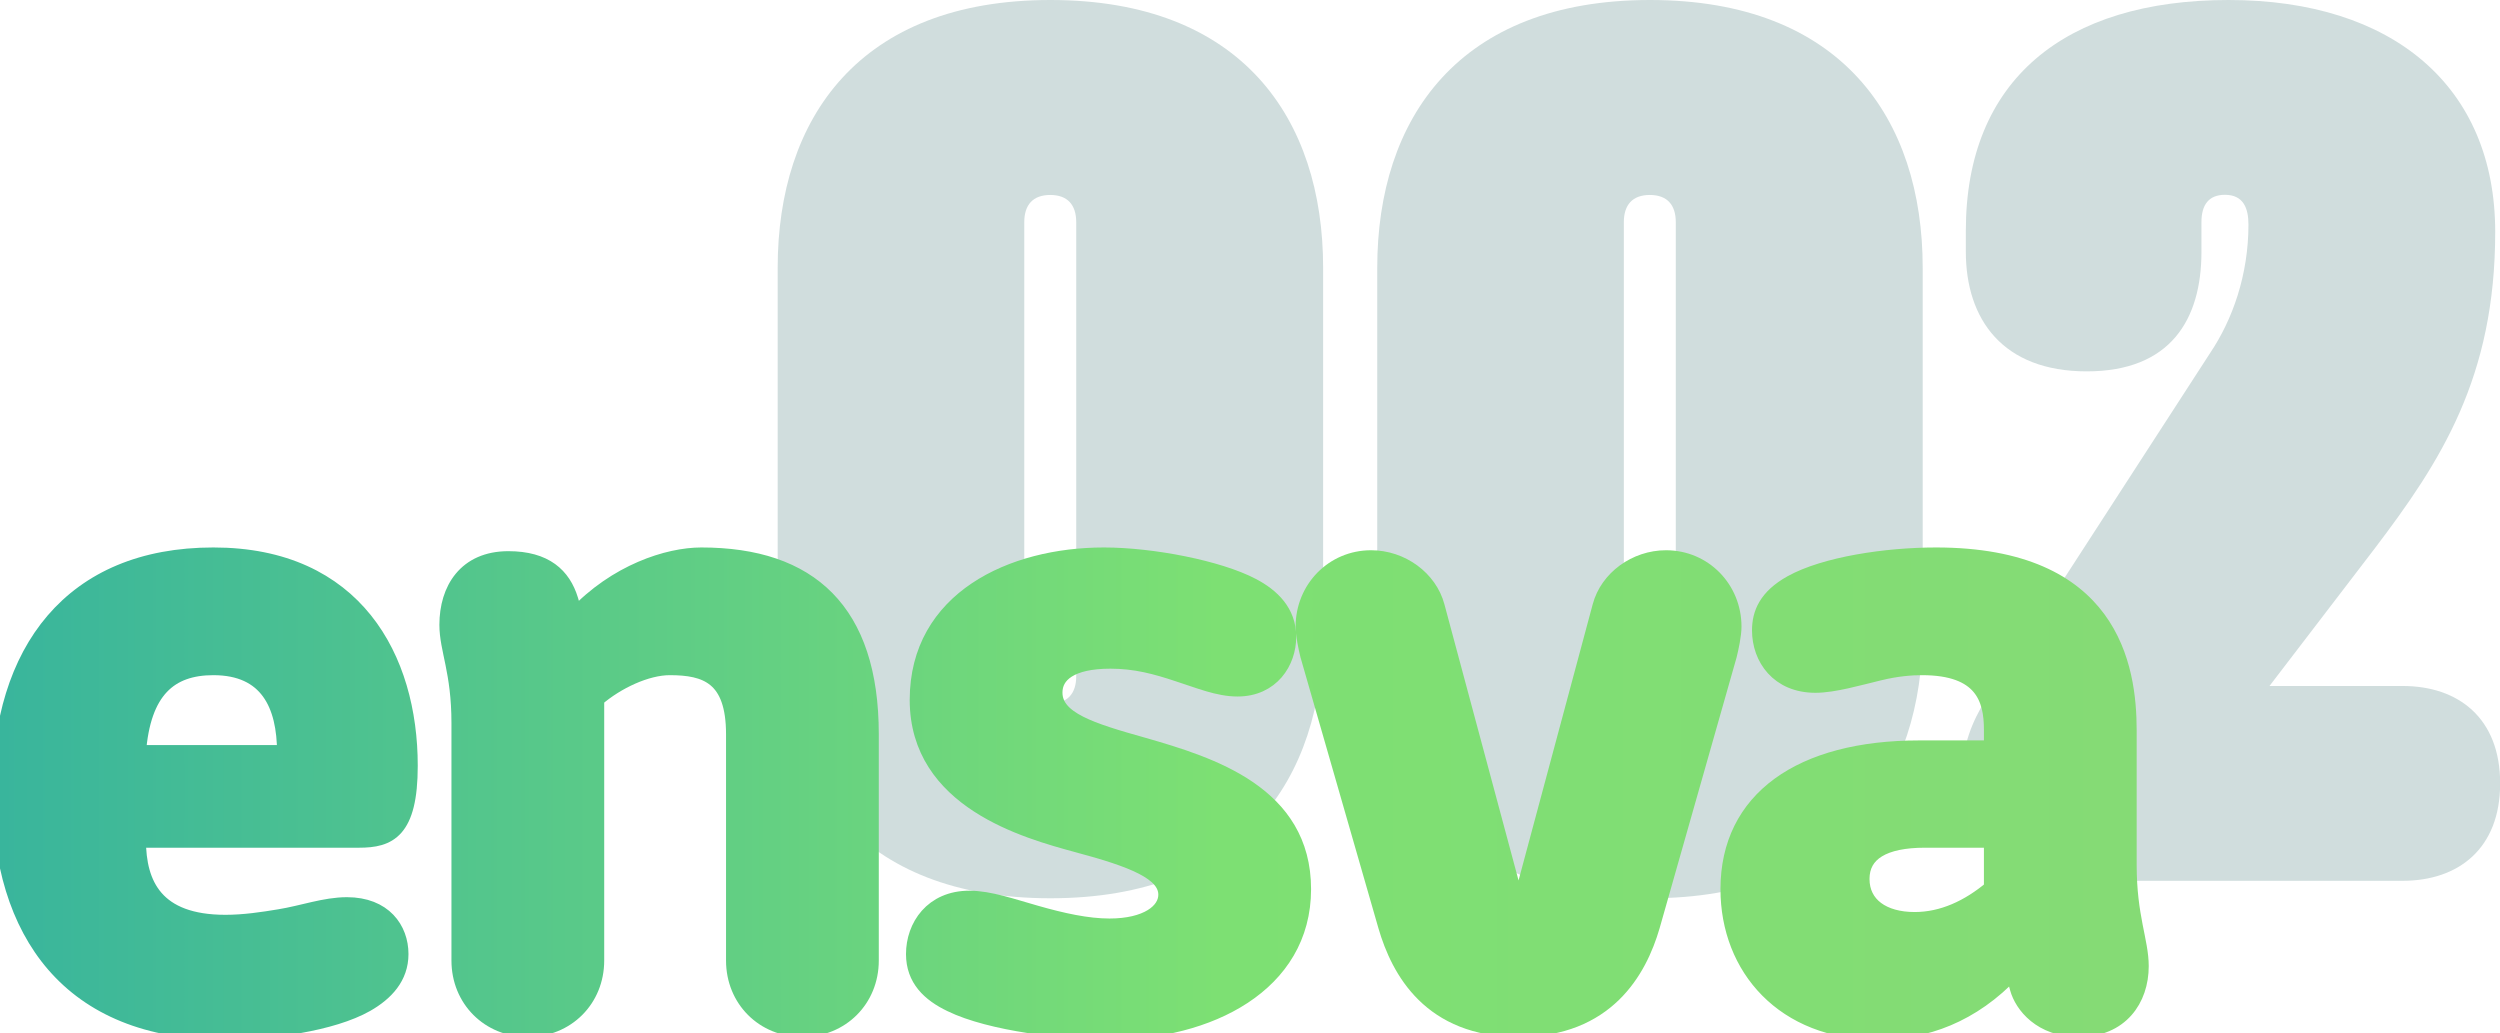
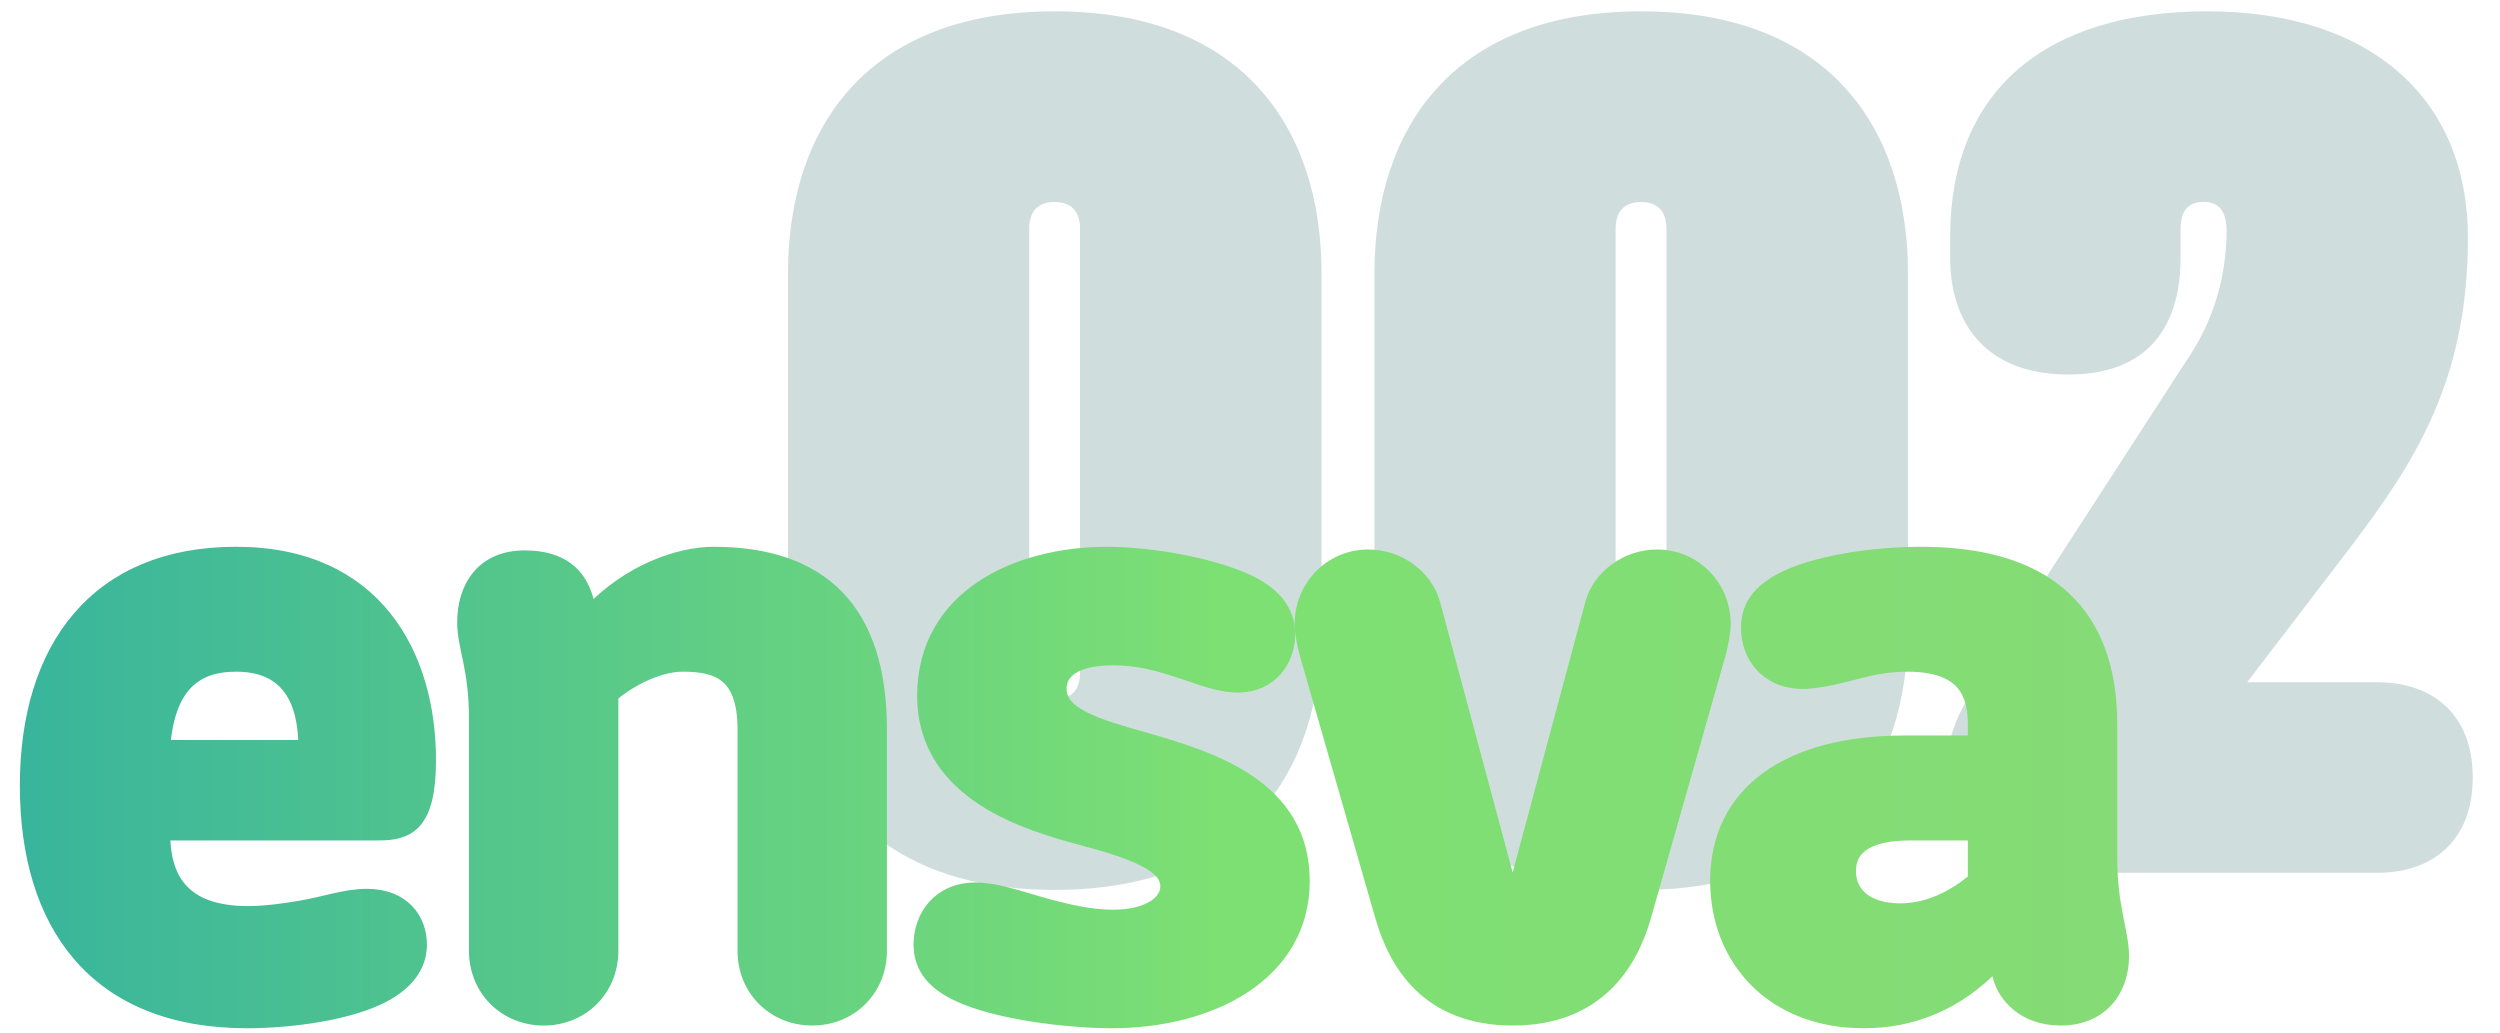
<svg xmlns="http://www.w3.org/2000/svg" id="Layer_2" data-name="Layer 2" viewBox="0 0 161.7 66.75">
  <defs>
    <style>
      .cls-1 {
        fill: url(#New_Gradient_Swatch_1);
      }

      .cls-1, .cls-2, .cls-3 {
        stroke-width: 0px;
      }

      .cls-4 {
        fill: none;
        stroke: url(#linear-gradient);
        stroke-miterlimit: 10;
      }

      .cls-3 {
        fill: #d0dddd;
      }
    </style>
    <linearGradient id="New_Gradient_Swatch_1" data-name="New Gradient Swatch 1" x1="0" y1="51.33" x2="138.48" y2="51.33" gradientUnits="userSpaceOnUse">
      <stop offset="0" stop-color="#39b59c" />
-       <stop offset=".57" stop-color="#7de073" />
+       <stop offset="0.57" stop-color="#7de073" />
      <stop offset="1" stop-color="#85db75" />
    </linearGradient>
    <linearGradient id="linear-gradient" x1="0" y1="51.33" x2="138.48" y2="51.33" gradientUnits="userSpaceOnUse">
      <stop offset="0" stop-color="#39b59c" />
-       <stop offset=".57" stop-color="#7de073" />
+       <stop offset="0.57" stop-color="#7de073" />
      <stop offset="1" stop-color="#85db75" />
    </linearGradient>
  </defs>
-   <g id="Layer_1-2" data-name="Layer 1">
+   <g id="Layer_1-2" data-name="Layer 1" style="" transform="matrix(0.978077, 0, 0, 0.978077, 1.77257, 0.731674)">
    <g>
      <path class="cls-3" d="m50.3,17.32c0-9.66,5.27-17.32,17.64-17.32s17.64,7.66,17.64,17.32v23.46c0,9.66-5.27,17.32-17.64,17.32s-17.64-7.66-17.64-17.32v-23.46Zm19.31-2.95c0-1.12-.56-1.76-1.68-1.76s-1.68.64-1.68,1.76v29.37c0,1.12.56,1.76,1.68,1.76s1.68-.64,1.68-1.76V14.36Z" />
      <path class="cls-3" d="m89.08,17.32c0-9.66,5.27-17.32,17.64-17.32s17.64,7.66,17.64,17.32v23.46c0,9.66-5.27,17.32-17.64,17.32s-17.64-7.66-17.64-17.32v-23.46Zm19.31-2.95c0-1.12-.56-1.76-1.68-1.76s-1.68.64-1.68,1.76v29.37c0,1.12.56,1.76,1.68,1.76s1.68-.64,1.68-1.76V14.36Z" />
      <path class="cls-3" d="m142.39,16.28c0,4.39-2,7.74-7.42,7.74s-7.82-3.35-7.82-7.74v-1.36c0-9.74,6.38-14.92,17-14.92s17.24,5.59,17.24,15-3.51,14.84-7.82,20.51l-6.78,8.86h8.62c3.59,0,6.3,2.07,6.3,6.3s-2.71,6.3-6.3,6.3h-21.79c-3.59,0-6.7-2.63-6.7-6.78,0-2,.64-3.51,1.52-4.95l14.52-22.42c1.44-2.15,2.47-5.03,2.47-8.3,0-1.04-.32-1.92-1.52-1.92-1.04,0-1.52.64-1.52,1.76v1.92Z" />
    </g>
    <g>
      <g>
        <path class="cls-2" d="m14.58,59.67c1.2,0,2.4-.18,3.48-.36,1.5-.24,2.94-.78,4.38-.78,2.4,0,3.48,1.56,3.48,3.18,0,1.5-.96,2.52-2.22,3.24-2.22,1.26-6.24,1.8-9.18,1.8-10.02,0-14.52-6.42-14.52-15.54s4.62-15.3,13.8-15.3,12.72,6.66,12.72,13.62c0,4.26-1.38,4.8-3.3,4.8h-14.28c0,2.88,1.14,5.34,5.64,5.34Zm3.84-10.98c0-3.12-1.14-5.52-4.62-5.52-2.82,0-4.56,1.5-4.86,5.52h9.48Z" />
        <path class="cls-2" d="m29.7,46.77c0-3.36-.78-4.74-.78-6.36,0-2.28,1.2-4.26,3.96-4.26,2.4,0,3.54,1.08,4.02,2.64l.3,1.02c2.64-2.82,6-3.9,8.16-3.9,7.02,0,10.98,3.6,10.98,11.58v14.64c0,2.52-1.92,4.44-4.44,4.44s-4.44-1.92-4.44-4.44v-14.64c0-3.72-1.8-4.32-4.14-4.32-1.5,0-3.42.9-4.74,2.04v16.92c0,2.52-1.92,4.44-4.44,4.44s-4.44-1.92-4.44-4.44v-15.36Z" />
        <path class="cls-2" d="m68.22,44.79c0,1.74,2.34,2.46,5.76,3.42,4.38,1.26,10.32,3.12,10.32,9.3s-6.12,9.24-12.6,9.24c-2.76,0-7.62-.54-10.2-1.8-1.38-.66-2.4-1.62-2.4-3.24,0-1.8,1.2-3.6,3.6-3.6,1.32,0,2.82.54,4.32.96,1.68.48,3.3.84,4.74.84,2.4,0,3.66-.96,3.66-2.04,0-1.44-2.16-2.28-5.76-3.24-3.3-.9-10.32-2.82-10.32-9.36s6.12-9.36,12.06-9.36c3.12,0,7.44.84,9.6,1.98,1.26.66,2.34,1.68,2.34,3.3s-1.08,3.36-3.3,3.36c-1.26,0-2.52-.54-3.84-.96-1.44-.48-2.76-.84-4.38-.84-2.58,0-3.6.9-3.6,2.04Z" />
        <path class="cls-2" d="m84.6,42.39c-.12-.48-.3-1.32-.3-1.86,0-2.46,1.92-4.44,4.38-4.44,1.98,0,3.78,1.32,4.26,3.12l5.22,19.44h.12l5.22-19.44c.48-1.8,2.28-3.12,4.26-3.12,2.46,0,4.38,1.98,4.38,4.44,0,.54-.18,1.38-.3,1.86l-4.98,17.52c-.84,2.88-2.94,6.66-8.64,6.66s-7.74-3.78-8.58-6.66l-5.04-17.52Z" />
        <path class="cls-2" d="m128.82,47.19c0-1.98-.6-4.02-4.5-4.02-.66,0-1.62.06-2.82.36-1.26.3-2.88.78-4.08.78-2.4,0-3.6-1.74-3.6-3.54,0-1.08.42-2.16,2.04-3.06,2.16-1.2,6.12-1.8,9.36-1.8,11.34,0,12.48,7.2,12.48,11.34v8.7c0,3.36.78,4.92.78,6.54,0,2.16-1.32,4.08-4.02,4.08-2.46,0-3.66-1.56-3.96-2.64l-.3-1.08c-2.64,2.82-5.7,3.9-8.76,3.9-6.06,0-9.66-4.14-9.66-9.24,0-5.82,4.68-9.12,12.36-9.12h4.68v-1.2Zm0,7.14h-4.32c-2.64,0-4.08.84-4.08,2.52s1.38,2.64,3.42,2.64c1.8,0,3.48-.78,4.98-2.04v-3.12Z" />
      </g>
      <g>
        <path class="cls-1" d="m14.58,59.67c1.2,0,2.4-.18,3.48-.36,1.5-.24,2.94-.78,4.38-.78,2.4,0,3.48,1.56,3.48,3.18,0,1.5-.96,2.52-2.22,3.24-2.22,1.26-6.24,1.8-9.18,1.8-10.02,0-14.52-6.42-14.52-15.54s4.62-15.3,13.8-15.3,12.72,6.66,12.72,13.62c0,4.26-1.38,4.8-3.3,4.8h-14.28c0,2.88,1.14,5.34,5.64,5.34Zm3.84-10.98c0-3.12-1.14-5.52-4.62-5.52-2.82,0-4.56,1.5-4.86,5.52h9.48Z" />
        <path class="cls-1" d="m29.7,46.77c0-3.36-.78-4.74-.78-6.36,0-2.28,1.2-4.26,3.96-4.26,2.4,0,3.54,1.08,4.02,2.64l.3,1.02c2.64-2.82,6-3.9,8.16-3.9,7.02,0,10.98,3.6,10.98,11.58v14.64c0,2.52-1.92,4.44-4.44,4.44s-4.44-1.92-4.44-4.44v-14.64c0-3.72-1.8-4.32-4.14-4.32-1.5,0-3.42.9-4.74,2.04v16.92c0,2.52-1.92,4.44-4.44,4.44s-4.44-1.92-4.44-4.44v-15.36Z" />
        <path class="cls-1" d="m68.22,44.79c0,1.74,2.34,2.46,5.76,3.42,4.38,1.26,10.32,3.12,10.32,9.3s-6.12,9.24-12.6,9.24c-2.76,0-7.62-.54-10.2-1.8-1.38-.66-2.4-1.62-2.4-3.24,0-1.8,1.2-3.6,3.6-3.6,1.32,0,2.82.54,4.32.96,1.68.48,3.3.84,4.74.84,2.4,0,3.66-.96,3.66-2.04,0-1.44-2.16-2.28-5.76-3.24-3.3-.9-10.32-2.82-10.32-9.36s6.12-9.36,12.06-9.36c3.12,0,7.44.84,9.6,1.98,1.26.66,2.34,1.68,2.34,3.3s-1.08,3.36-3.3,3.36c-1.26,0-2.52-.54-3.84-.96-1.44-.48-2.76-.84-4.38-.84-2.58,0-3.6.9-3.6,2.04Z" />
        <path class="cls-1" d="m84.6,42.39c-.12-.48-.3-1.32-.3-1.86,0-2.46,1.92-4.44,4.38-4.44,1.98,0,3.78,1.32,4.26,3.12l5.22,19.44h.12l5.22-19.44c.48-1.8,2.28-3.12,4.26-3.12,2.46,0,4.38,1.98,4.38,4.44,0,.54-.18,1.38-.3,1.86l-4.98,17.52c-.84,2.88-2.94,6.66-8.64,6.66s-7.74-3.78-8.58-6.66l-5.04-17.52Z" />
        <path class="cls-1" d="m128.82,47.19c0-1.98-.6-4.02-4.5-4.02-.66,0-1.62.06-2.82.36-1.26.3-2.88.78-4.08.78-2.4,0-3.6-1.74-3.6-3.54,0-1.08.42-2.16,2.04-3.06,2.16-1.2,6.12-1.8,9.36-1.8,11.34,0,12.48,7.2,12.48,11.34v8.7c0,3.36.78,4.92.78,6.54,0,2.16-1.32,4.08-4.02,4.08-2.46,0-3.66-1.56-3.96-2.64l-.3-1.08c-2.64,2.82-5.7,3.9-8.76,3.9-6.06,0-9.66-4.14-9.66-9.24,0-5.82,4.68-9.12,12.36-9.12h4.68v-1.2Zm0,7.14h-4.32c-2.64,0-4.08.84-4.08,2.52s1.38,2.64,3.42,2.64c1.8,0,3.48-.78,4.98-2.04v-3.12Z" />
      </g>
      <g>
        <path class="cls-4" d="m14.58,59.67c1.2,0,2.4-.18,3.48-.36,1.5-.24,2.94-.78,4.38-.78,2.4,0,3.48,1.56,3.48,3.18,0,1.5-.96,2.52-2.22,3.24-2.22,1.26-6.24,1.8-9.18,1.8-10.02,0-14.52-6.42-14.52-15.54s4.62-15.3,13.8-15.3,12.72,6.66,12.72,13.62c0,4.26-1.38,4.8-3.3,4.8h-14.28c0,2.88,1.14,5.34,5.64,5.34Zm3.84-10.98c0-3.12-1.14-5.52-4.62-5.52-2.82,0-4.56,1.5-4.86,5.52h9.48Z" />
        <path class="cls-4" d="m29.7,46.77c0-3.36-.78-4.74-.78-6.36,0-2.28,1.2-4.26,3.96-4.26,2.4,0,3.54,1.08,4.02,2.64l.3,1.02c2.64-2.82,6-3.9,8.16-3.9,7.02,0,10.98,3.6,10.98,11.58v14.64c0,2.52-1.92,4.44-4.44,4.44s-4.44-1.92-4.44-4.44v-14.64c0-3.72-1.8-4.32-4.14-4.32-1.5,0-3.42.9-4.74,2.04v16.92c0,2.52-1.92,4.44-4.44,4.44s-4.44-1.92-4.44-4.44v-15.36Z" />
        <path class="cls-4" d="m68.22,44.79c0,1.74,2.34,2.46,5.76,3.42,4.38,1.26,10.32,3.12,10.32,9.3s-6.12,9.24-12.6,9.24c-2.76,0-7.62-.54-10.2-1.8-1.38-.66-2.4-1.62-2.4-3.24,0-1.8,1.2-3.6,3.6-3.6,1.32,0,2.82.54,4.32.96,1.68.48,3.3.84,4.74.84,2.4,0,3.66-.96,3.66-2.04,0-1.44-2.16-2.28-5.76-3.24-3.3-.9-10.32-2.82-10.32-9.36s6.12-9.36,12.06-9.36c3.12,0,7.44.84,9.6,1.98,1.26.66,2.34,1.68,2.34,3.3s-1.08,3.36-3.3,3.36c-1.26,0-2.52-.54-3.84-.96-1.44-.48-2.76-.84-4.38-.84-2.58,0-3.6.9-3.6,2.04Z" />
        <path class="cls-4" d="m84.6,42.39c-.12-.48-.3-1.32-.3-1.86,0-2.46,1.92-4.44,4.38-4.44,1.98,0,3.78,1.32,4.26,3.12l5.22,19.44h.12l5.22-19.44c.48-1.8,2.28-3.12,4.26-3.12,2.46,0,4.38,1.98,4.38,4.44,0,.54-.18,1.38-.3,1.86l-4.98,17.52c-.84,2.88-2.94,6.66-8.64,6.66s-7.74-3.78-8.58-6.66l-5.04-17.52Z" />
        <path class="cls-4" d="m128.82,47.19c0-1.98-.6-4.02-4.5-4.02-.66,0-1.62.06-2.82.36-1.26.3-2.88.78-4.08.78-2.4,0-3.6-1.74-3.6-3.54,0-1.08.42-2.16,2.04-3.06,2.16-1.2,6.12-1.8,9.36-1.8,11.34,0,12.48,7.2,12.48,11.34v8.7c0,3.36.78,4.92.78,6.54,0,2.16-1.32,4.08-4.02,4.08-2.46,0-3.66-1.56-3.96-2.64l-.3-1.08c-2.64,2.82-5.7,3.9-8.76,3.9-6.06,0-9.66-4.14-9.66-9.24,0-5.82,4.68-9.12,12.36-9.12h4.68v-1.2Zm0,7.14h-4.32c-2.64,0-4.08.84-4.08,2.52s1.38,2.64,3.42,2.64c1.8,0,3.48-.78,4.98-2.04v-3.12Z" />
      </g>
    </g>
  </g>
</svg>
